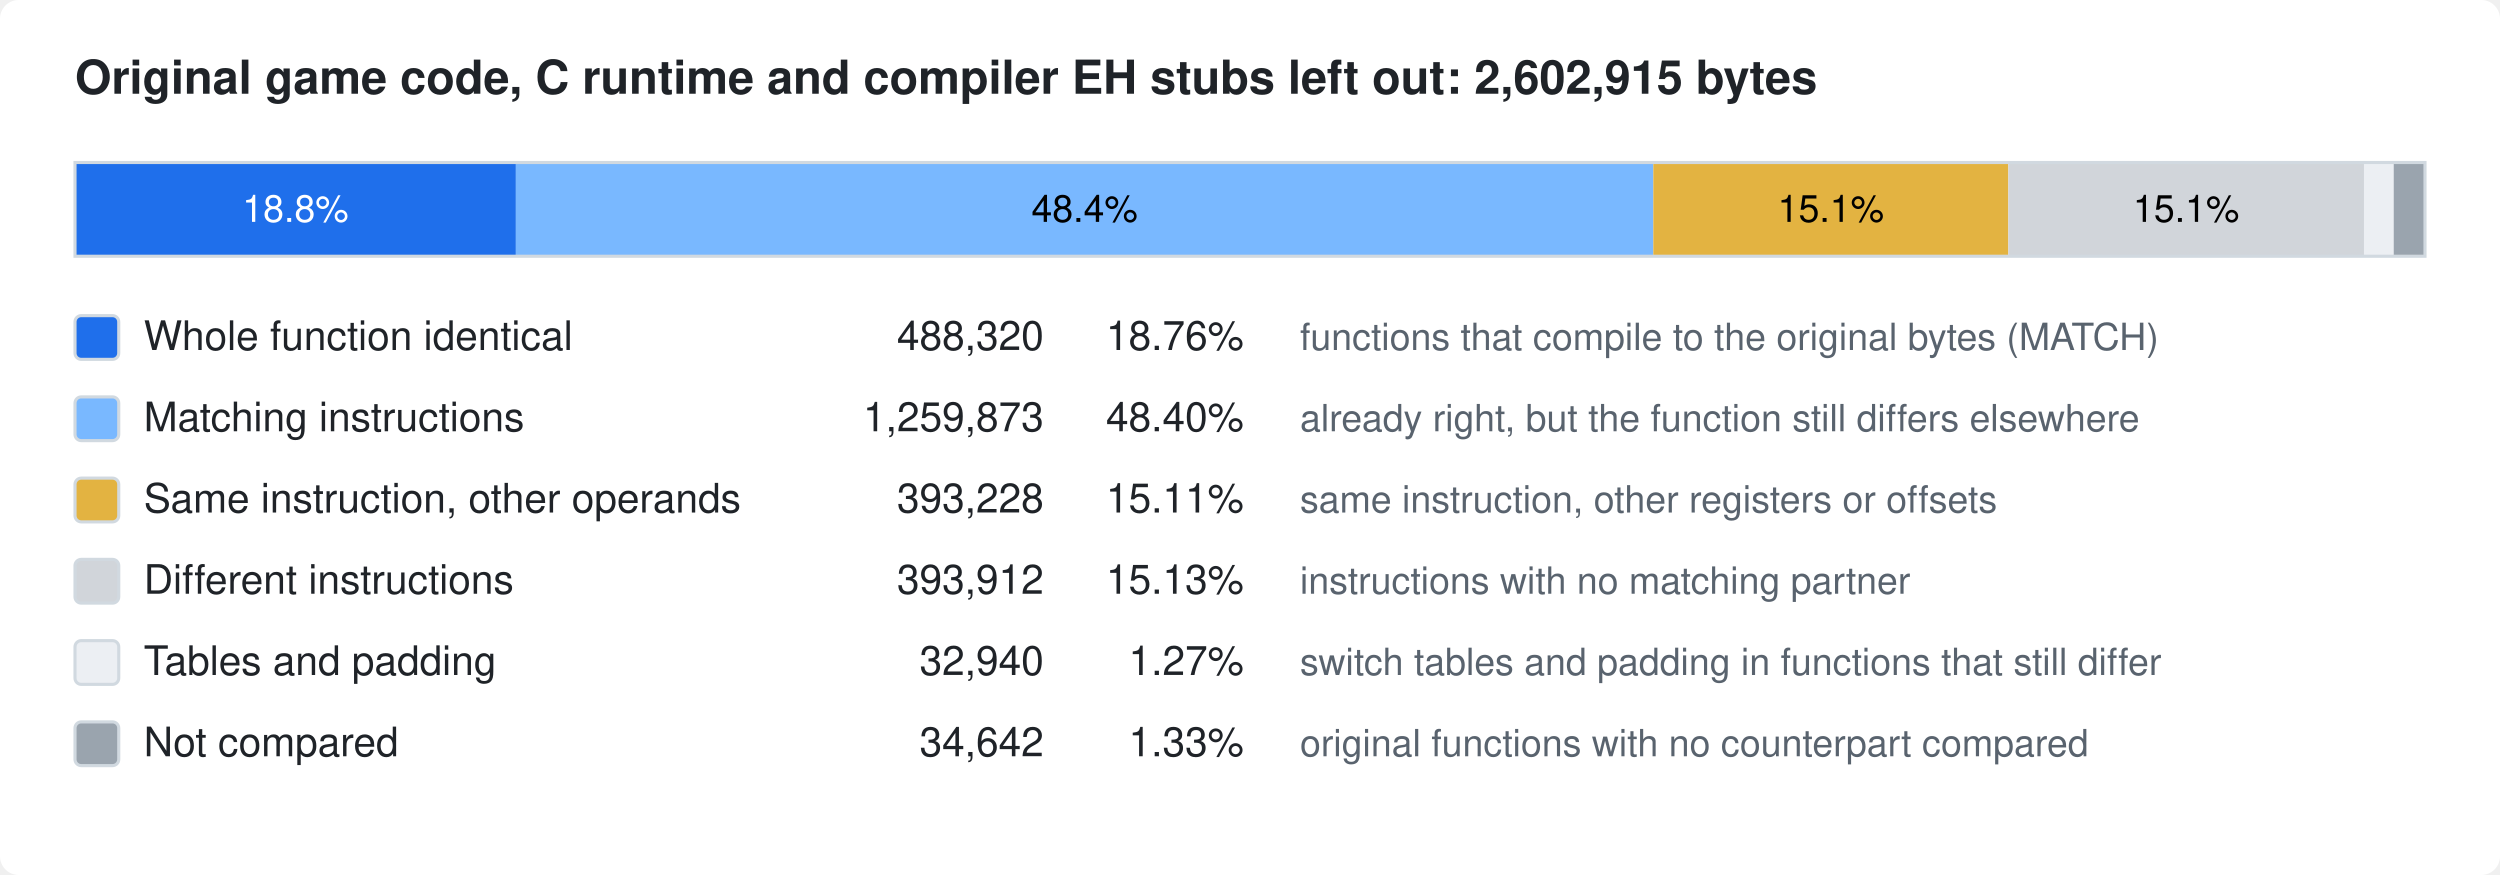
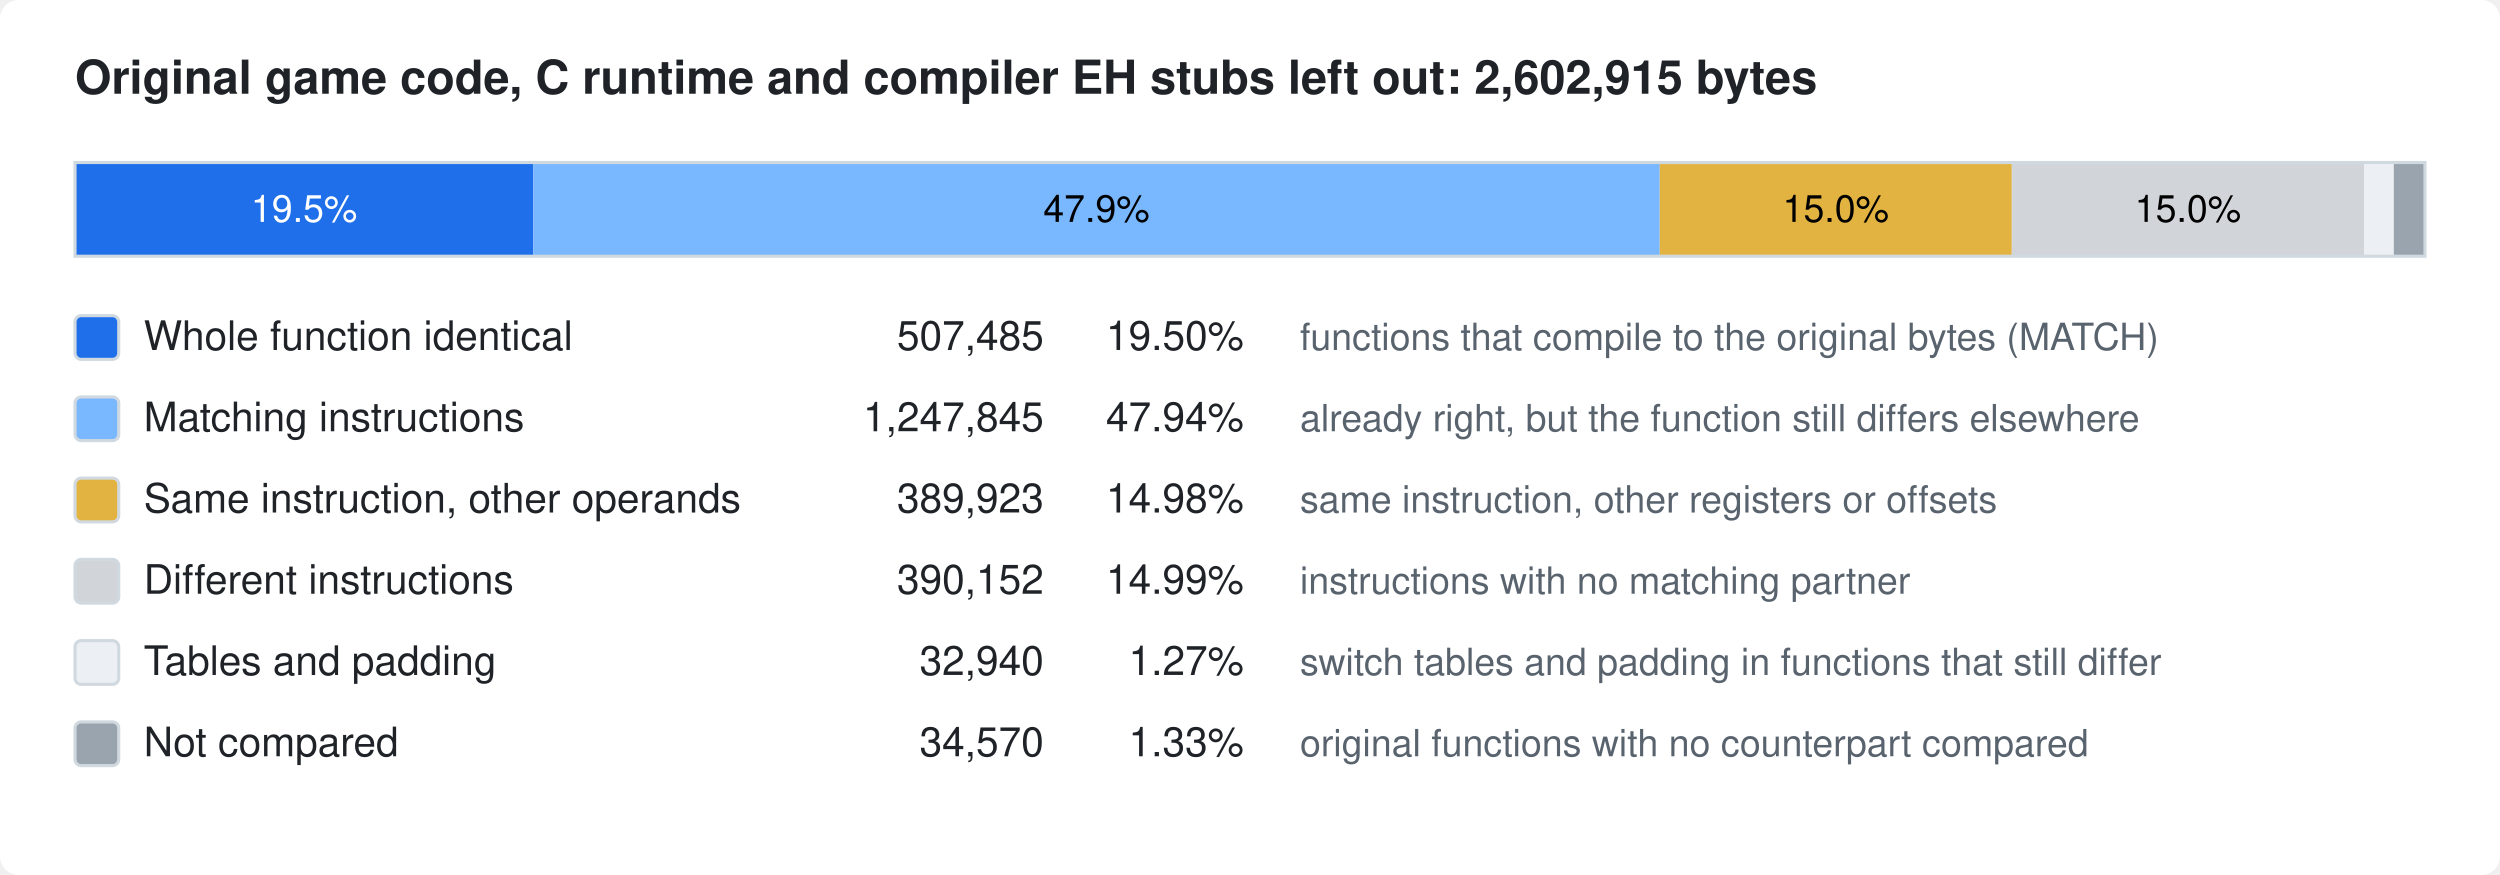
<svg xmlns="http://www.w3.org/2000/svg" width="800" height="280" viewBox="0 0 800 280" font-family="system-ui, -apple-system, Segoe UI, Helvetica, Arial, sans-serif">
  <rect width="800" height="280" rx="6" fill="#ffffff" />
  <text x="24" y="30" font-size="15" font-weight="600" fill="#1f2328">Original game code, C runtime and compiler EH stubs left out: 2,602,915 bytes</text>
-   <rect x="24.00" y="52" width="141.08" height="30" fill="#1f6feb" />
-   <text x="94.54" y="71" font-size="12" text-anchor="middle" fill="#ffffff">18.8%</text>
-   <rect x="165.08" y="52" width="363.99" height="30" fill="#79b8ff" />
-   <text x="347.07" y="71" font-size="12" text-anchor="middle" fill="#000000">48.4%</text>
-   <rect x="529.06" y="52" width="113.61" height="30" fill="#e3b341" />
-   <text x="585.87" y="71" font-size="12" text-anchor="middle" fill="#000000">15.1%</text>
-   <rect x="642.67" y="52" width="113.80" height="30" fill="#d1d5da" />
-   <text x="699.57" y="71" font-size="12" text-anchor="middle" fill="#000000">15.1%</text>
-   <rect x="756.48" y="52" width="9.52" height="30" fill="#eceff3" />
-   <rect x="765.99" y="52" width="10.01" height="30" fill="#9aa4ae" />
+   <rect x="24.00" y="52" width="146.62" height="30" fill="#1f6feb" />
+   <text x="97.31" y="71" font-size="12" text-anchor="middle" fill="#ffffff">19.5%</text>
+   <rect x="170.62" y="52" width="360.51" height="30" fill="#79b8ff" />
+   <text x="350.87" y="71" font-size="12" text-anchor="middle" fill="#000000">47.9%</text>
+   <rect x="531.13" y="52" width="112.65" height="30" fill="#e3b341" />
+   <text x="587.45" y="71" font-size="12" text-anchor="middle" fill="#000000">15.0%</text>
+   <rect x="643.78" y="52" width="112.72" height="30" fill="#d1d5da" />
+   <text x="700.14" y="71" font-size="12" text-anchor="middle" fill="#000000">15.0%</text>
+   <rect x="756.50" y="52" width="9.52" height="30" fill="#eceff3" />
+   <rect x="766.01" y="52" width="9.99" height="30" fill="#9aa4ae" />
  <rect x="24" y="52" width="752" height="30" fill="none" stroke="#d1d9e0" />
  <rect x="24" y="101" width="14" height="14" rx="2" fill="#1f6feb" stroke="#d1d9e0" />
  <text x="46" y="112" font-size="13" fill="#1f2328">Whole function identical</text>
-   <text x="334" y="112" font-size="13" text-anchor="end" fill="#1f2328">488,320</text>
-   <text x="398" y="112" font-size="13" text-anchor="end" fill="#1f2328">18.76%</text>
+   <text x="334" y="112" font-size="13" text-anchor="end" fill="#1f2328">507,485</text>
+   <text x="398" y="112" font-size="13" text-anchor="end" fill="#1f2328">19.50%</text>
  <text x="416" y="112" font-size="12" fill="#59636e">functions that compile to the original bytes (MATCH)</text>
  <rect x="24" y="127" width="14" height="14" rx="2" fill="#79b8ff" stroke="#d1d9e0" />
  <text x="46" y="138" font-size="13" fill="#1f2328">Matching instructions</text>
-   <text x="334" y="138" font-size="13" text-anchor="end" fill="#1f2328">1,259,873</text>
-   <text x="398" y="138" font-size="13" text-anchor="end" fill="#1f2328">48.40%</text>
+   <text x="334" y="138" font-size="13" text-anchor="end" fill="#1f2328">1,247,845</text>
+   <text x="398" y="138" font-size="13" text-anchor="end" fill="#1f2328">47.94%</text>
  <text x="416" y="138" font-size="12" fill="#59636e">already right, but the function still differs elsewhere</text>
  <rect x="24" y="153" width="14" height="14" rx="2" fill="#e3b341" stroke="#d1d9e0" />
  <text x="46" y="164" font-size="13" fill="#1f2328">Same instruction, other operands</text>
-   <text x="334" y="164" font-size="13" text-anchor="end" fill="#1f2328">393,228</text>
-   <text x="398" y="164" font-size="13" text-anchor="end" fill="#1f2328">15.11%</text>
+   <text x="334" y="164" font-size="13" text-anchor="end" fill="#1f2328">389,923</text>
+   <text x="398" y="164" font-size="13" text-anchor="end" fill="#1f2328">14.98%</text>
  <text x="416" y="164" font-size="12" fill="#59636e">same instruction, other registers or offsets</text>
  <rect x="24" y="179" width="14" height="14" rx="2" fill="#d1d5da" stroke="#d1d9e0" />
  <text x="46" y="190" font-size="13" fill="#1f2328">Different instructions</text>
-   <text x="334" y="190" font-size="13" text-anchor="end" fill="#1f2328">393,912</text>
-   <text x="398" y="190" font-size="13" text-anchor="end" fill="#1f2328">15.13%</text>
+   <text x="334" y="190" font-size="13" text-anchor="end" fill="#1f2328">390,152</text>
+   <text x="398" y="190" font-size="13" text-anchor="end" fill="#1f2328">14.99%</text>
  <text x="416" y="190" font-size="12" fill="#59636e">instructions with no matching partner</text>
  <rect x="24" y="205" width="14" height="14" rx="2" fill="#eceff3" stroke="#d1d9e0" />
  <text x="46" y="216" font-size="13" fill="#1f2328">Tables and padding</text>
  <text x="334" y="216" font-size="13" text-anchor="end" fill="#1f2328">32,940</text>
  <text x="398" y="216" font-size="13" text-anchor="end" fill="#1f2328">1.27%</text>
  <text x="416" y="216" font-size="12" fill="#59636e">switch tables and padding in functions that still differ</text>
  <rect x="24" y="231" width="14" height="14" rx="2" fill="#9aa4ae" stroke="#d1d9e0" />
  <text x="46" y="242" font-size="13" fill="#1f2328">Not compared</text>
-   <text x="334" y="242" font-size="13" text-anchor="end" fill="#1f2328">34,642</text>
+   <text x="334" y="242" font-size="13" text-anchor="end" fill="#1f2328">34,570</text>
  <text x="398" y="242" font-size="13" text-anchor="end" fill="#1f2328">1.33%</text>
  <text x="416" y="242" font-size="12" fill="#59636e">original functions with no counterpart compared</text>
</svg>
